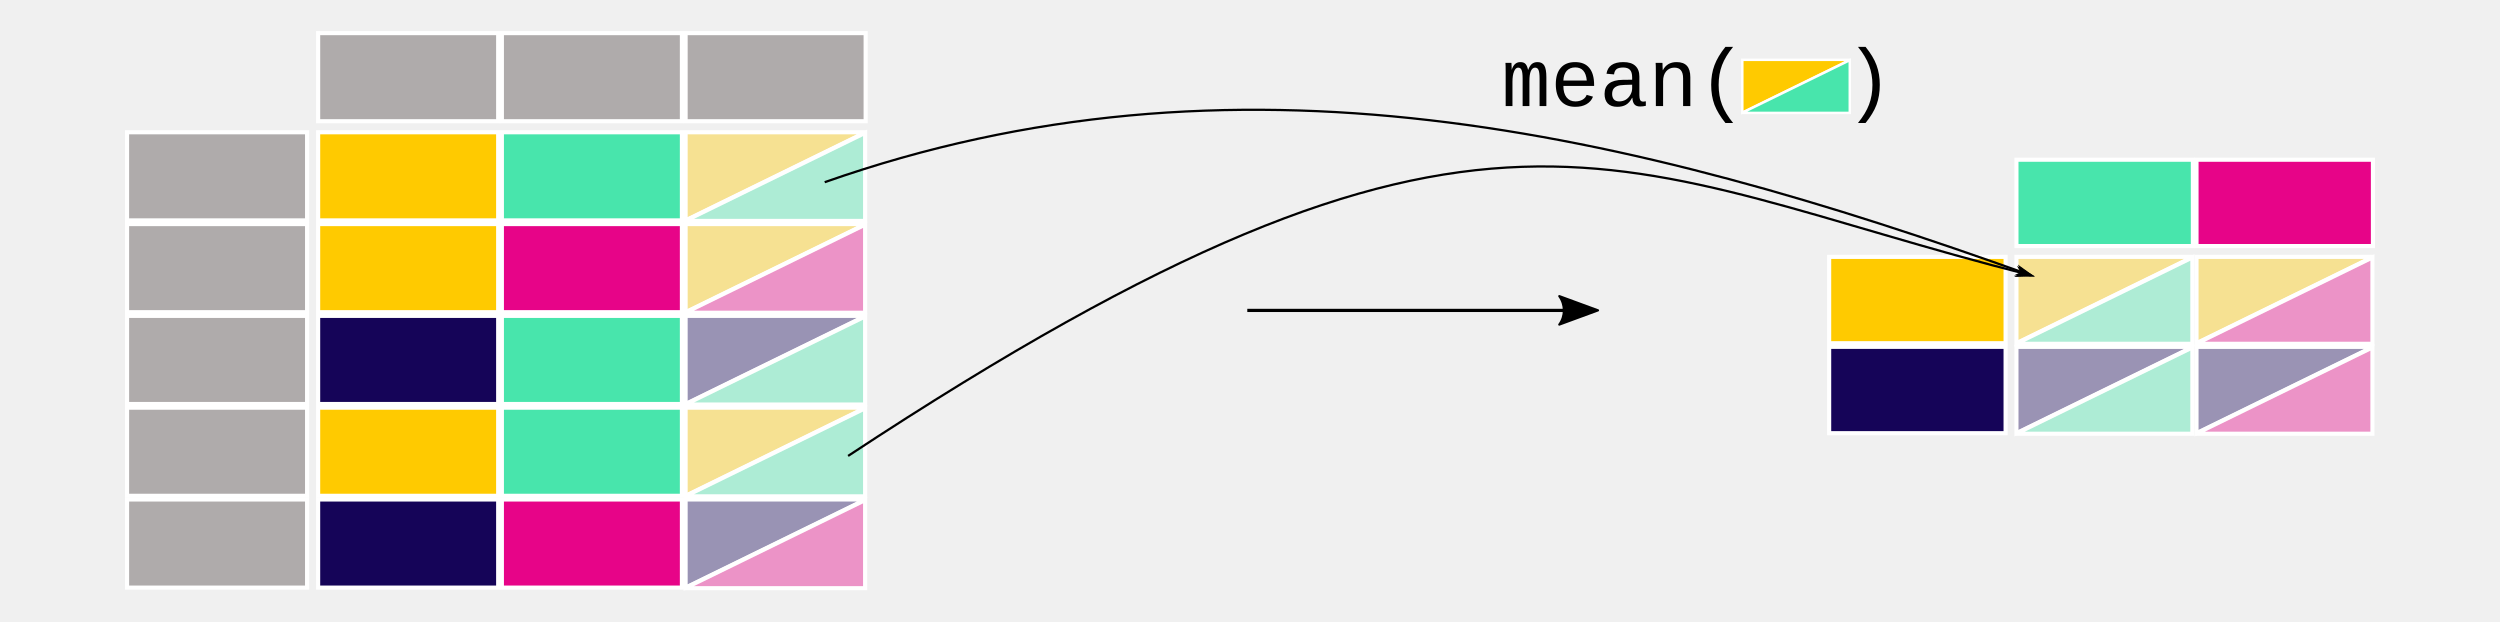
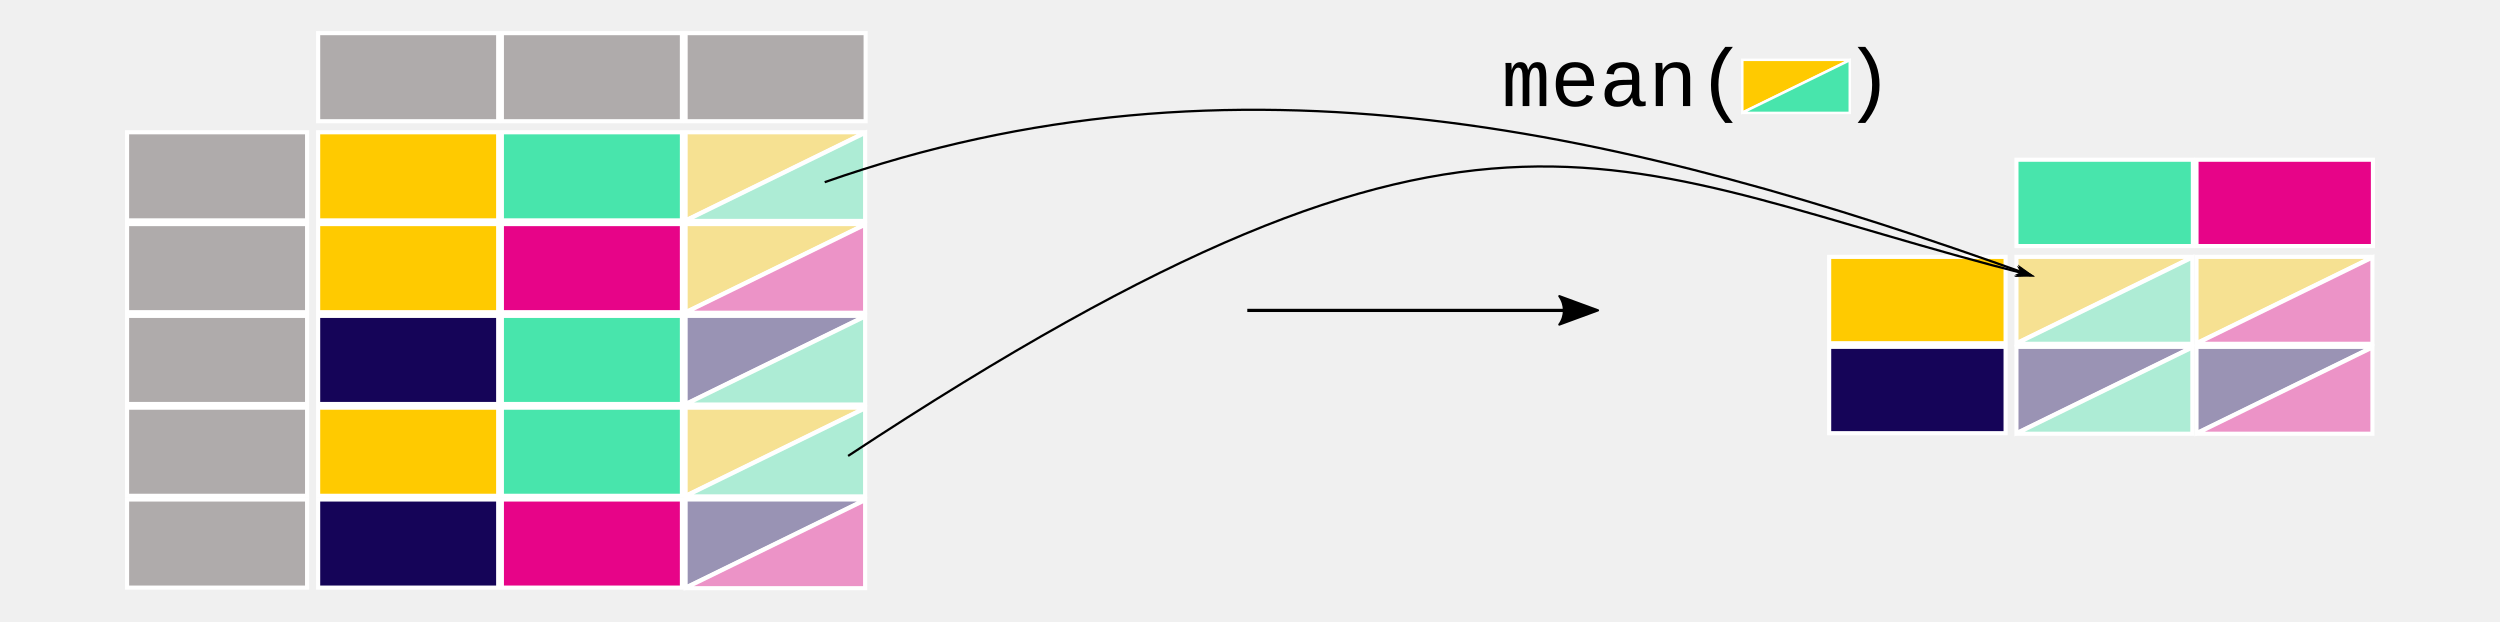
<svg xmlns="http://www.w3.org/2000/svg" width="310.99mm" height="77.37mm" viewBox="0 0 310.99 77.37" version="1.1" id="svg19055">
  <defs id="defs19049">
    <marker orient="auto" refY="0" refX="0" id="marker14101" style="overflow:visible">
      <path id="path14103" d="M 0,0 5,-5 -12.5,0 5,5 Z" style="fill:#000000;fill-opacity:1;fill-rule:evenodd;stroke:#000000;stroke-width:1pt;stroke-opacity:1" transform="matrix(-0.4,0,0,-0.4,-4,0)" />
    </marker>
    <marker style="overflow:visible" id="marker14061" refX="0" refY="0" orient="auto">
      <path transform="scale(-0.6)" d="M 8.719,4.034 -2.207,0.016 8.719,-4.002 c -1.745,2.372 -1.735,5.617 -6e-7,8.035 z" style="fill:#000000;fill-opacity:1;fill-rule:evenodd;stroke:#000000;stroke-width:0.625;stroke-linejoin:round;stroke-opacity:1" id="path14063" />
    </marker>
    <marker style="overflow:visible" id="marker13985" refX="0" refY="0" orient="auto">
      <path transform="matrix(-0.4,0,0,-0.4,-4,0)" style="fill:#000000;fill-opacity:1;fill-rule:evenodd;stroke:#000000;stroke-width:1pt;stroke-opacity:1" d="M 0,0 5,-5 -12.5,0 5,5 Z" id="path13987" />
    </marker>
    <marker style="overflow:visible" id="marker13901" refX="0" refY="0" orient="auto">
      <path transform="scale(-0.6)" d="M 8.719,4.034 -2.207,0.016 8.719,-4.002 c -1.745,2.372 -1.735,5.617 -6e-7,8.035 z" style="fill:#000000;fill-opacity:1;fill-rule:evenodd;stroke:#000000;stroke-width:0.625;stroke-linejoin:round;stroke-opacity:1" id="path13903" />
    </marker>
    <marker orient="auto" refY="0" refX="0" id="Arrow2Lend-7-6-9-4" style="overflow:visible">
      <path id="path7253-1-4-3-6" style="fill:#000000;fill-opacity:1;fill-rule:evenodd;stroke:#000000;stroke-width:0.625;stroke-linejoin:round;stroke-opacity:1" d="M 8.719,4.034 -2.207,0.016 8.719,-4.002 c -1.745,2.372 -1.735,5.617 -6e-7,8.035 z" transform="matrix(-1.1,0,0,-1.1,-1.1,0)" />
    </marker>
    <marker orient="auto" refY="0" refX="0" id="Arrow2Lend-7-6-9-4-1" style="overflow:visible">
      <path id="path7253-1-4-3-6-0" style="fill:#000000;fill-opacity:1;fill-rule:evenodd;stroke:#000000;stroke-width:0.625;stroke-linejoin:round;stroke-opacity:1" d="M 8.719,4.034 -2.207,0.016 8.719,-4.002 c -1.745,2.372 -1.735,5.617 -6e-7,8.035 z" transform="matrix(-1.1,0,0,-1.1,-1.1,0)" />
    </marker>
    <marker orient="auto" refY="0" refX="0" id="Arrow2Lend-7-6-9-4-1-3" style="overflow:visible">
      <path id="path7253-1-4-3-6-0-6" style="fill:#000000;fill-opacity:1;fill-rule:evenodd;stroke:#000000;stroke-width:0.625;stroke-linejoin:round;stroke-opacity:1" d="M 8.719,4.034 -2.207,0.016 8.719,-4.002 c -1.745,2.372 -1.735,5.617 -6e-7,8.035 z" transform="matrix(-1.1,0,0,-1.1,-1.1,0)" />
    </marker>
  </defs>
  <g id="layer1" transform="translate(90.10587,-78.39209)">
-     <g id="g1768" transform="matrix(0.8998351,0,0,0.8992326,6.54969,11.78982)" style="stroke-width:1.112">
-       <g style="stroke-width:1.134" transform="matrix(0.9800631,0,0,0.9799402,212.2947,0.460607)" id="g1211">
-         <path d="m -41.785,123.563 24.888,-12.188 h -24.888 z" style="opacity:1;fill:#ffca00;fill-opacity:0.392;fill-rule:evenodd;stroke:#ffffff;stroke-width:0.581;stroke-miterlimit:4;stroke-dasharray:none;stroke-opacity:1" id="path4891-1-50-8-2-1-9-4-1-73-1-3-3" />
-         <path d="m -41.857,123.641 h 24.888 V 111.453 Z" style="opacity:1;fill:#48e5ac;fill-opacity:0.392;fill-rule:evenodd;stroke:#ffffff;stroke-width:0.581;stroke-miterlimit:4;stroke-dasharray:none;stroke-opacity:1" id="path4891-1-50-8-2-1-9-4-1-73-1-7-7-7" />
-         <path d="m -16.385,123.563 24.888,-12.188 H -16.385 Z" style="opacity:1;fill:#ffca00;fill-opacity:0.392;fill-rule:evenodd;stroke:#ffffff;stroke-width:0.581;stroke-miterlimit:4;stroke-dasharray:none;stroke-opacity:1" id="path4891-1-50-8-2-7-5-5-0-3-4-4-5" />
-         <path d="M -16.457,123.641 H 8.431 V 111.453 Z" style="opacity:1;fill:#e70488;fill-opacity:0.392;fill-rule:evenodd;stroke:#ffffff;stroke-width:0.581;stroke-miterlimit:4;stroke-dasharray:none;stroke-opacity:1" id="path4891-1-50-8-2-1-9-4-1-73-1-7-9-0-9" />
-         <path d="m -41.785,136.263 24.888,-12.188 h -24.888 z" style="opacity:1;fill:#150458;fill-opacity:0.392;fill-rule:evenodd;stroke:#ffffff;stroke-width:0.581;stroke-miterlimit:4;stroke-dasharray:none;stroke-opacity:1" id="path4891-1-50-8-2-1-9-8-2-0-58-6-6-2" />
-         <path d="m -41.857,136.341 h 24.888 V 124.153 Z" style="opacity:1;fill:#47e5ab;fill-opacity:0.392;fill-rule:evenodd;stroke:#ffffff;stroke-width:0.581;stroke-miterlimit:4;stroke-dasharray:none;stroke-opacity:1" id="path4891-1-50-8-2-1-9-4-1-73-1-7-3-3-2" />
-         <path d="m -68.201,123.563 h 24.888 v -12.188 h -24.888 z" style="opacity:1;fill:#ffca00;fill-opacity:1;fill-rule:evenodd;stroke:#ffffff;stroke-width:0.581;stroke-miterlimit:4;stroke-dasharray:none;stroke-opacity:1" id="path4891-1-50-8-2-1-74-6-3-5-2-8" />
-         <path d="m -41.785,109.847 h 24.888 V 97.66 h -24.888 z" style="opacity:1;fill:#48e5ac;fill-opacity:1;fill-rule:evenodd;stroke:#ffffff;stroke-width:0.581;stroke-miterlimit:4;stroke-dasharray:none;stroke-opacity:1" id="path4891-1-50-8-2-7-17-40-0-2-0-9" />
-         <path d="m -68.201,136.263 h 24.888 v -12.188 h -24.888 z" style="opacity:1;fill:#150458;fill-opacity:1;fill-rule:evenodd;stroke:#ffffff;stroke-width:0.581;stroke-miterlimit:4;stroke-dasharray:none;stroke-opacity:1" id="path4891-1-50-8-2-2-1-5-7-91-2-7" />
-         <path d="M -16.385,109.847 H 8.503 V 97.66 H -16.385 Z" style="opacity:1;fill:#e70488;fill-opacity:1;fill-rule:evenodd;stroke:#ffffff;stroke-width:0.581;stroke-miterlimit:4;stroke-dasharray:none;stroke-opacity:1" id="path4891-1-50-8-2-6-7-6-4-3-5-3" />
-         <g style="stroke-width:1.134" id="g1156">
-           <path id="path4891-1-50-8-2-1-9-8-2-7-1-29-55-7-5-6" style="opacity:1;fill:#150458;fill-opacity:0.392;fill-rule:evenodd;stroke:#ffffff;stroke-width:0.581;stroke-miterlimit:4;stroke-dasharray:none;stroke-opacity:1" d="M -16.385,136.263 8.503,124.076 H -16.385 Z" />
-           <path id="path4891-1-50-8-2-1-9-4-1-73-1-7-2-8-1" style="opacity:1;fill:#e70488;fill-opacity:0.392;fill-rule:evenodd;stroke:#ffffff;stroke-width:0.581;stroke-miterlimit:4;stroke-dasharray:none;stroke-opacity:1" d="M -16.457,136.341 H 8.431 V 124.153 Z" />
-         </g>
+     <g id="g1211" transform="matrix(0.8818951,0,0,0.8811942,197.5799,12.20402)" style="stroke-width:1.134">
+       <path id="path4891-1-50-8-2-1-9-4-1-73-1-3-3" style="opacity:1;fill:#ffca00;fill-opacity:0.392;fill-rule:evenodd;stroke:#ffffff;stroke-width:0.581;stroke-miterlimit:4;stroke-dasharray:none;stroke-opacity:1" d="m -41.785,123.563 24.888,-12.188 h -24.888 z" />
+       <path id="path4891-1-50-8-2-1-9-4-1-73-1-7-7-7" style="opacity:1;fill:#48e5ac;fill-opacity:0.392;fill-rule:evenodd;stroke:#ffffff;stroke-width:0.581;stroke-miterlimit:4;stroke-dasharray:none;stroke-opacity:1" d="m -41.857,123.641 h 24.888 V 111.453 Z" />
+       <path id="path4891-1-50-8-2-7-5-5-0-3-4-4-5" style="opacity:1;fill:#ffca00;fill-opacity:0.392;fill-rule:evenodd;stroke:#ffffff;stroke-width:0.581;stroke-miterlimit:4;stroke-dasharray:none;stroke-opacity:1" d="m -16.385,123.563 24.888,-12.188 H -16.385 Z" />
+       <path id="path4891-1-50-8-2-1-9-4-1-73-1-7-9-0-9" style="opacity:1;fill:#e70488;fill-opacity:0.392;fill-rule:evenodd;stroke:#ffffff;stroke-width:0.581;stroke-miterlimit:4;stroke-dasharray:none;stroke-opacity:1" d="M -16.457,123.641 H 8.431 V 111.453 Z" />
+       <path id="path4891-1-50-8-2-1-9-8-2-0-58-6-6-2" style="opacity:1;fill:#150458;fill-opacity:0.392;fill-rule:evenodd;stroke:#ffffff;stroke-width:0.581;stroke-miterlimit:4;stroke-dasharray:none;stroke-opacity:1" d="m -41.785,136.263 24.888,-12.188 h -24.888 z" />
+       <path id="path4891-1-50-8-2-1-9-4-1-73-1-7-3-3-2" style="opacity:1;fill:#47e5ab;fill-opacity:0.392;fill-rule:evenodd;stroke:#ffffff;stroke-width:0.581;stroke-miterlimit:4;stroke-dasharray:none;stroke-opacity:1" d="m -41.857,136.341 h 24.888 V 124.153 Z" />
+       <path id="path4891-1-50-8-2-1-74-6-3-5-2-8" style="opacity:1;fill:#ffca00;fill-opacity:1;fill-rule:evenodd;stroke:#ffffff;stroke-width:0.581;stroke-miterlimit:4;stroke-dasharray:none;stroke-opacity:1" d="m -68.201,123.563 h 24.888 v -12.188 h -24.888 z" />
+       <path id="path4891-1-50-8-2-7-17-40-0-2-0-9" style="opacity:1;fill:#48e5ac;fill-opacity:1;fill-rule:evenodd;stroke:#ffffff;stroke-width:0.581;stroke-miterlimit:4;stroke-dasharray:none;stroke-opacity:1" d="m -41.785,109.847 h 24.888 V 97.66 h -24.888 z" />
+       <path id="path4891-1-50-8-2-2-1-5-7-91-2-7" style="opacity:1;fill:#150458;fill-opacity:1;fill-rule:evenodd;stroke:#ffffff;stroke-width:0.581;stroke-miterlimit:4;stroke-dasharray:none;stroke-opacity:1" d="m -68.201,136.263 h 24.888 v -12.188 h -24.888 z" />
+       <path id="path4891-1-50-8-2-6-7-6-4-3-5-3" style="opacity:1;fill:#e70488;fill-opacity:1;fill-rule:evenodd;stroke:#ffffff;stroke-width:0.581;stroke-miterlimit:4;stroke-dasharray:none;stroke-opacity:1" d="M -16.385,109.847 H 8.503 V 97.66 H -16.385 Z" />
+       <g id="g1156" style="stroke-width:1.134">
+         <path d="M -16.385,136.263 8.503,124.076 H -16.385 Z" style="opacity:1;fill:#150458;fill-opacity:0.392;fill-rule:evenodd;stroke:#ffffff;stroke-width:0.581;stroke-miterlimit:4;stroke-dasharray:none;stroke-opacity:1" id="path4891-1-50-8-2-1-9-8-2-7-1-29-55-7-5-6" />
+         <path d="M -16.457,136.341 H 8.431 V 124.153 Z" style="opacity:1;fill:#e70488;fill-opacity:0.392;fill-rule:evenodd;stroke:#ffffff;stroke-width:0.581;stroke-miterlimit:4;stroke-dasharray:none;stroke-opacity:1" id="path4891-1-50-8-2-1-9-4-1-73-1-7-2-8-1" />
      </g>
-       <path id="path6109-2-9-6-9-5" d="M 65.015,117.007 H 112.905" style="fill:none;stroke:#000000;stroke-width:0.445;stroke-linecap:butt;stroke-linejoin:miter;stroke-miterlimit:4;stroke-dasharray:none;stroke-opacity:1;marker-end:url(#Arrow2Lend-7-6-9-4-1)" />
-       <path id="path4891-1-50-8-2-1-74-6-3" style="opacity:1;fill:#afabab;fill-opacity:1;fill-rule:evenodd;stroke:#ffffff;stroke-width:0.569;stroke-miterlimit:4;stroke-dasharray:none;stroke-opacity:1" d="m -89.85,104.552 h 24.888 V 92.364 h -24.888 z" />
-       <path id="path4891-1-50-8-2-7-17-40-0" style="opacity:1;fill:#afabab;fill-opacity:1;fill-rule:evenodd;stroke:#ffffff;stroke-width:0.569;stroke-miterlimit:4;stroke-dasharray:none;stroke-opacity:1" d="m -63.434,90.836 h 24.888 V 78.648 h -24.888 z" />
-       <path id="path4891-1-50-8-2-1-9-1-94-33" style="opacity:1;fill:#ffca00;fill-opacity:1;fill-rule:evenodd;stroke:#ffffff;stroke-width:0.569;stroke-miterlimit:4;stroke-dasharray:none;stroke-opacity:1" d="m -63.434,104.552 h 24.888 V 92.364 h -24.888 z" />
-       <path id="path4891-1-50-8-2-2-1-5-7" style="opacity:1;fill:#afabab;fill-opacity:1;fill-rule:evenodd;stroke:#ffffff;stroke-width:0.569;stroke-miterlimit:4;stroke-dasharray:none;stroke-opacity:1" d="m -89.85,117.252 h 24.888 v -12.188 h -24.888 z" />
-       <path id="path4891-1-50-8-2-7-5-1-4-9" style="opacity:1;fill:#ffca00;fill-opacity:1;fill-rule:evenodd;stroke:#ffffff;stroke-width:0.569;stroke-miterlimit:4;stroke-dasharray:none;stroke-opacity:1" d="m -63.434,117.252 h 24.888 v -12.188 h -24.888 z" />
-       <path id="path4891-1-50-8-2-6-7-6-4" style="opacity:1;fill:#afabab;fill-opacity:1;fill-rule:evenodd;stroke:#ffffff;stroke-width:0.569;stroke-miterlimit:4;stroke-dasharray:none;stroke-opacity:1" d="m -38.034,90.836 h 24.888 V 78.648 h -24.888 z" />
-       <path id="path4891-1-50-8-2-1-5-0-6-9" style="opacity:1;fill:#48e5ac;fill-opacity:1;fill-rule:evenodd;stroke:#ffffff;stroke-width:0.569;stroke-miterlimit:4;stroke-dasharray:none;stroke-opacity:1" d="m -38.034,104.552 h 24.888 V 92.364 h -24.888 z" />
-       <path id="path4891-1-50-8-2-2-3-4-39-9" style="opacity:1;fill:#e70488;fill-opacity:1;fill-rule:evenodd;stroke:#ffffff;stroke-width:0.569;stroke-miterlimit:4;stroke-dasharray:none;stroke-opacity:1" d="m -38.034,117.252 h 24.888 v -12.188 h -24.888 z" />
-       <path id="path4891-1-50-8-2-1-7-0-95-1" style="opacity:1;fill:#afabab;fill-opacity:1;fill-rule:evenodd;stroke:#ffffff;stroke-width:0.569;stroke-miterlimit:4;stroke-dasharray:none;stroke-opacity:1" d="m -89.85,129.952 h 24.888 v -12.188 h -24.888 z" />
-       <path id="path4891-1-50-8-2-1-9-8-8-2-9" style="opacity:1;fill:#150458;fill-opacity:1;fill-rule:evenodd;stroke:#ffffff;stroke-width:0.569;stroke-miterlimit:4;stroke-dasharray:none;stroke-opacity:1" d="m -63.434,129.952 h 24.888 v -12.188 h -24.888 z" />
-       <path id="path4891-1-50-8-2-1-7-8-51-1-4" style="opacity:1;fill:#48e5ac;fill-opacity:1;fill-rule:evenodd;stroke:#ffffff;stroke-width:0.569;stroke-miterlimit:4;stroke-dasharray:none;stroke-opacity:1" d="m -38.034,129.952 h 24.888 v -12.188 h -24.888 z" />
-       <path id="path4891-1-50-8-2-1-7-5-6-3-2" style="opacity:1;fill:#afabab;fill-opacity:1;fill-rule:evenodd;stroke:#ffffff;stroke-width:0.569;stroke-miterlimit:4;stroke-dasharray:none;stroke-opacity:1" d="m -89.85,142.652 h 24.888 v -12.188 h -24.888 z" />
-       <path id="path4891-1-50-8-2-1-9-8-0-6-0-0" style="opacity:1;fill:#ffca00;fill-opacity:1;fill-rule:evenodd;stroke:#ffffff;stroke-width:0.569;stroke-miterlimit:4;stroke-dasharray:none;stroke-opacity:1" d="m -63.434,142.652 h 24.888 v -12.188 h -24.888 z" />
-       <path id="path4891-1-50-8-2-1-7-8-5-21-9-6" style="opacity:1;fill:#48e5ac;fill-opacity:1;fill-rule:evenodd;stroke:#ffffff;stroke-width:0.569;stroke-miterlimit:4;stroke-dasharray:none;stroke-opacity:1" d="m -38.034,142.652 h 24.888 v -12.188 h -24.888 z" />
-       <path id="path4891-1-50-8-2-1-7-5-2-96-9-5" style="opacity:1;fill:#afabab;fill-opacity:1;fill-rule:evenodd;stroke:#ffffff;stroke-width:0.569;stroke-miterlimit:4;stroke-dasharray:none;stroke-opacity:1" d="m -89.85,155.352 h 24.888 v -12.188 h -24.888 z" />
-       <path id="path4891-1-50-8-2-1-9-8-0-7-4-1-9" style="opacity:1;fill:#150458;fill-opacity:1;fill-rule:evenodd;stroke:#ffffff;stroke-width:0.569;stroke-miterlimit:4;stroke-dasharray:none;stroke-opacity:1" d="m -63.434,155.352 h 24.888 v -12.188 h -24.888 z" />
-       <path id="path4891-1-50-8-2-1-7-8-5-2-8-34-5" style="opacity:1;fill:#e70488;fill-opacity:1;fill-rule:evenodd;stroke:#ffffff;stroke-width:0.569;stroke-miterlimit:4;stroke-dasharray:none;stroke-opacity:1" d="m -38.034,155.352 h 24.888 v -12.188 h -24.888 z" />
-       <path id="path4891-1-50-8-2-7-8-8-5-1" style="opacity:1;fill:#afabab;fill-opacity:1;fill-rule:evenodd;stroke:#ffffff;stroke-width:0.569;stroke-miterlimit:4;stroke-dasharray:none;stroke-opacity:1" d="M -12.634,90.836 H 12.254 V 78.648 h -24.888 z" />
-       <path id="path4891-1-50-8-2-7-5-5-0-3-4" style="opacity:1;fill:#ffc900;fill-opacity:0.392;fill-rule:evenodd;stroke:#ffffff;stroke-width:0.569;stroke-miterlimit:4;stroke-dasharray:none;stroke-opacity:1" d="m -12.634,117.252 24.888,-12.188 h -24.888 z" />
-       <path id="path4891-1-50-8-2-1-9-8-2-7-2-89-3" style="opacity:1;fill:#ffc900;fill-opacity:0.392;fill-rule:evenodd;stroke:#ffffff;stroke-width:0.569;stroke-miterlimit:4;stroke-dasharray:none;stroke-opacity:1" d="m -12.634,142.652 24.888,-12.188 h -24.888 z" />
-       <path id="path4891-1-50-8-2-1-9-8-2-7-1-29-55-7" style="opacity:1;fill:#120357;fill-opacity:0.392;fill-rule:evenodd;stroke:#ffffff;stroke-width:0.569;stroke-miterlimit:4;stroke-dasharray:none;stroke-opacity:1" d="M -12.634,155.352 12.254,143.164 H -12.634 Z" />
-       <path id="path4891-1-50-8-2-1-9-4-1-73-1" style="opacity:1;fill:#ffc900;fill-opacity:0.392;fill-rule:evenodd;stroke:#ffffff;stroke-width:0.569;stroke-miterlimit:4;stroke-dasharray:none;stroke-opacity:1" d="M -12.634,104.552 12.254,92.364 h -24.888 z" />
-       <path id="path4891-1-50-8-2-1-9-4-1-73-1-7" style="opacity:1;fill:#45e5ab;fill-opacity:0.392;fill-rule:evenodd;stroke:#ffffff;stroke-width:0.569;stroke-miterlimit:4;stroke-dasharray:none;stroke-opacity:1" d="M -12.706,104.629 H 12.182 V 92.441 Z" />
-       <path id="path4891-1-50-8-2-1-9-4-1-73-1-7-9" style="opacity:1;fill:#e70488;fill-opacity:0.392;fill-rule:evenodd;stroke:#ffffff;stroke-width:0.569;stroke-miterlimit:4;stroke-dasharray:none;stroke-opacity:1" d="M -12.706,117.329 H 12.182 V 105.141 Z" />
-       <path id="path4891-1-50-8-2-1-9-8-2-0-58-6" style="opacity:1;fill:#120357;fill-opacity:0.392;fill-rule:evenodd;stroke:#ffffff;stroke-width:0.569;stroke-miterlimit:4;stroke-dasharray:none;stroke-opacity:1" d="m -12.634,129.952 24.888,-12.188 h -24.888 z" />
-       <path id="path4891-1-50-8-2-1-9-4-1-73-1-7-3" style="opacity:1;fill:#45e5ab;fill-opacity:0.392;fill-rule:evenodd;stroke:#ffffff;stroke-width:0.569;stroke-miterlimit:4;stroke-dasharray:none;stroke-opacity:1" d="M -12.706,130.029 H 12.182 V 117.841 Z" />
-       <path id="path4891-1-50-8-2-1-9-4-1-73-1-7-1" style="opacity:1;fill:#45e5ab;fill-opacity:0.392;fill-rule:evenodd;stroke:#ffffff;stroke-width:0.569;stroke-miterlimit:4;stroke-dasharray:none;stroke-opacity:1" d="M -12.706,142.729 H 12.182 V 130.541 Z" />
-       <path id="path4891-1-50-8-2-1-9-4-1-73-1-7-2" style="opacity:1;fill:#e70488;fill-opacity:0.392;fill-rule:evenodd;stroke:#ffffff;stroke-width:0.569;stroke-miterlimit:4;stroke-dasharray:none;stroke-opacity:1" d="M -12.706,155.429 H 12.182 V 143.241 Z" />
-       <path id="path13592" d="M 9.828,137.137 C 98.656,78.555 115.021,97.397 173.308,112.142" style="fill:none;fill-rule:evenodd;stroke:#000000;stroke-width:0.313;stroke-linecap:butt;stroke-linejoin:miter;stroke-miterlimit:4;stroke-dasharray:none;stroke-opacity:1;marker-end:url(#marker13985)" />
-       <path id="path13592-1" d="M 6.594,99.27 C 63.235,79.328 117.484,92.061 173.308,112.142" style="fill:none;fill-rule:evenodd;stroke:#000000;stroke-width:0.313;stroke-linecap:butt;stroke-linejoin:miter;stroke-miterlimit:4;stroke-dasharray:none;stroke-opacity:1;marker-end:url(#marker14101)" />
-       <text id="text14840" y="88.734" x="100.155" style="font-style:normal;font-weight:normal;line-height:0%;font-family:sans-serif;letter-spacing:0px;word-spacing:0px;fill:#000000;fill-opacity:1;stroke:none;stroke-width:1.112px;stroke-linecap:butt;stroke-linejoin:miter;stroke-opacity:1" xml:space="preserve">
-         <tspan style="font-style:normal;font-variant:normal;font-weight:normal;font-stretch:normal;font-size:11.289px;line-height:1.25;font-family:'Courier New';-inkscape-font-specification:'Courier New';stroke-width:1.112px" y="88.734" x="100.155" id="tspan14842">mean(  )</tspan>
-       </text>
-       <path id="path4891-1-50-8-2-1-9-4-1-73-1-2" style="fill:#ffca00;fill-opacity:1;fill-rule:evenodd;stroke:#ffffff;stroke-width:0.341;stroke-miterlimit:4;stroke-dasharray:none;stroke-opacity:1" d="m 133.447,89.64 14.899,-7.296 h -14.899 z" />
-       <path id="path4891-1-50-8-2-1-9-4-1-73-1-7-0" style="fill:#48e5ac;fill-opacity:1;fill-rule:evenodd;stroke:#ffffff;stroke-width:0.341;stroke-miterlimit:4;stroke-dasharray:none;stroke-opacity:1" d="m 133.404,89.686 h 14.899 v -7.296 z" />
    </g>
+     <path style="fill:none;stroke:#000000;stroke-width:0.4;stroke-linecap:butt;stroke-linejoin:miter;stroke-miterlimit:4;stroke-dasharray:none;stroke-opacity:1;marker-end:url(#Arrow2Lend-7-6-9-4-1)" d="M 65.052,117.006 H 108.145" id="path6109-2-9-6-9-5" />
+     <path d="m -74.3,105.806 h 22.395 V 94.847 h -22.395 z" style="opacity:1;fill:#afabab;fill-opacity:1;fill-rule:evenodd;stroke:#ffffff;stroke-width:0.512;stroke-miterlimit:4;stroke-dasharray:none;stroke-opacity:1" id="path4891-1-50-8-2-1-74-6-3" />
+     <path d="m -50.53,93.473 h 22.395 V 82.513 h -22.395 z" style="opacity:1;fill:#afabab;fill-opacity:1;fill-rule:evenodd;stroke:#ffffff;stroke-width:0.512;stroke-miterlimit:4;stroke-dasharray:none;stroke-opacity:1" id="path4891-1-50-8-2-7-17-40-0" />
+     <path d="m -50.53,105.806 h 22.395 V 94.847 h -22.395 z" style="opacity:1;fill:#ffca00;fill-opacity:1;fill-rule:evenodd;stroke:#ffffff;stroke-width:0.512;stroke-miterlimit:4;stroke-dasharray:none;stroke-opacity:1" id="path4891-1-50-8-2-1-9-1-94-33" />
+     <path d="m -74.3,117.227 h 22.395 v -10.96 h -22.395 z" style="opacity:1;fill:#afabab;fill-opacity:1;fill-rule:evenodd;stroke:#ffffff;stroke-width:0.512;stroke-miterlimit:4;stroke-dasharray:none;stroke-opacity:1" id="path4891-1-50-8-2-2-1-5-7" />
+     <path d="m -50.53,117.227 h 22.395 v -10.96 h -22.395 z" style="opacity:1;fill:#ffca00;fill-opacity:1;fill-rule:evenodd;stroke:#ffffff;stroke-width:0.512;stroke-miterlimit:4;stroke-dasharray:none;stroke-opacity:1" id="path4891-1-50-8-2-7-5-1-4-9" />
+     <path d="M -27.674,93.473 H -5.279 V 82.513 H -27.674 Z" style="opacity:1;fill:#afabab;fill-opacity:1;fill-rule:evenodd;stroke:#ffffff;stroke-width:0.512;stroke-miterlimit:4;stroke-dasharray:none;stroke-opacity:1" id="path4891-1-50-8-2-6-7-6-4" />
+     <path d="M -27.674,105.806 H -5.279 V 94.847 H -27.674 Z" style="opacity:1;fill:#48e5ac;fill-opacity:1;fill-rule:evenodd;stroke:#ffffff;stroke-width:0.512;stroke-miterlimit:4;stroke-dasharray:none;stroke-opacity:1" id="path4891-1-50-8-2-1-5-0-6-9" />
+     <path d="M -27.674,117.227 H -5.279 V 106.267 H -27.674 Z" style="opacity:1;fill:#e70488;fill-opacity:1;fill-rule:evenodd;stroke:#ffffff;stroke-width:0.512;stroke-miterlimit:4;stroke-dasharray:none;stroke-opacity:1" id="path4891-1-50-8-2-2-3-4-39-9" />
+     <path d="m -74.3,128.647 h 22.395 v -10.96 h -22.395 z" style="opacity:1;fill:#afabab;fill-opacity:1;fill-rule:evenodd;stroke:#ffffff;stroke-width:0.512;stroke-miterlimit:4;stroke-dasharray:none;stroke-opacity:1" id="path4891-1-50-8-2-1-7-0-95-1" />
+     <path d="m -50.53,128.647 h 22.395 v -10.96 h -22.395 z" style="opacity:1;fill:#150458;fill-opacity:1;fill-rule:evenodd;stroke:#ffffff;stroke-width:0.512;stroke-miterlimit:4;stroke-dasharray:none;stroke-opacity:1" id="path4891-1-50-8-2-1-9-8-8-2-9" />
+     <path d="M -27.674,128.647 H -5.279 V 117.687 H -27.674 Z" style="opacity:1;fill:#48e5ac;fill-opacity:1;fill-rule:evenodd;stroke:#ffffff;stroke-width:0.512;stroke-miterlimit:4;stroke-dasharray:none;stroke-opacity:1" id="path4891-1-50-8-2-1-7-8-51-1-4" />
+     <path d="m -74.3,140.067 h 22.395 v -10.96 h -22.395 z" style="opacity:1;fill:#afabab;fill-opacity:1;fill-rule:evenodd;stroke:#ffffff;stroke-width:0.512;stroke-miterlimit:4;stroke-dasharray:none;stroke-opacity:1" id="path4891-1-50-8-2-1-7-5-6-3-2" />
+     <path d="m -50.53,140.067 h 22.395 v -10.96 h -22.395 z" style="opacity:1;fill:#ffca00;fill-opacity:1;fill-rule:evenodd;stroke:#ffffff;stroke-width:0.512;stroke-miterlimit:4;stroke-dasharray:none;stroke-opacity:1" id="path4891-1-50-8-2-1-9-8-0-6-0-0" />
+     <path d="M -27.674,140.067 H -5.279 V 129.107 H -27.674 Z" style="opacity:1;fill:#48e5ac;fill-opacity:1;fill-rule:evenodd;stroke:#ffffff;stroke-width:0.512;stroke-miterlimit:4;stroke-dasharray:none;stroke-opacity:1" id="path4891-1-50-8-2-1-7-8-5-21-9-6" />
+     <path d="m -74.3,151.488 h 22.395 v -10.96 h -22.395 z" style="opacity:1;fill:#afabab;fill-opacity:1;fill-rule:evenodd;stroke:#ffffff;stroke-width:0.512;stroke-miterlimit:4;stroke-dasharray:none;stroke-opacity:1" id="path4891-1-50-8-2-1-7-5-2-96-9-5" />
+     <path d="m -50.53,151.488 h 22.395 v -10.96 h -22.395 z" style="opacity:1;fill:#150458;fill-opacity:1;fill-rule:evenodd;stroke:#ffffff;stroke-width:0.512;stroke-miterlimit:4;stroke-dasharray:none;stroke-opacity:1" id="path4891-1-50-8-2-1-9-8-0-7-4-1-9" />
+     <path d="M -27.674,151.488 H -5.279 V 140.528 H -27.674 Z" style="opacity:1;fill:#e70488;fill-opacity:1;fill-rule:evenodd;stroke:#ffffff;stroke-width:0.512;stroke-miterlimit:4;stroke-dasharray:none;stroke-opacity:1" id="path4891-1-50-8-2-1-7-8-5-2-8-34-5" />
+     <path d="M -4.819,93.473 H 17.576 V 82.513 H -4.819 Z" style="opacity:1;fill:#afabab;fill-opacity:1;fill-rule:evenodd;stroke:#ffffff;stroke-width:0.512;stroke-miterlimit:4;stroke-dasharray:none;stroke-opacity:1" id="path4891-1-50-8-2-7-8-8-5-1" />
+     <path d="M -4.819,117.227 17.576,106.267 H -4.819 Z" style="opacity:1;fill:#ffc900;fill-opacity:0.392;fill-rule:evenodd;stroke:#ffffff;stroke-width:0.512;stroke-miterlimit:4;stroke-dasharray:none;stroke-opacity:1" id="path4891-1-50-8-2-7-5-5-0-3-4" />
+     <path d="M -4.819,140.067 17.576,129.107 H -4.819 Z" style="opacity:1;fill:#ffc900;fill-opacity:0.392;fill-rule:evenodd;stroke:#ffffff;stroke-width:0.512;stroke-miterlimit:4;stroke-dasharray:none;stroke-opacity:1" id="path4891-1-50-8-2-1-9-8-2-7-2-89-3" />
+     <path d="M -4.819,151.488 17.576,140.528 H -4.819 Z" style="opacity:1;fill:#120357;fill-opacity:0.392;fill-rule:evenodd;stroke:#ffffff;stroke-width:0.512;stroke-miterlimit:4;stroke-dasharray:none;stroke-opacity:1" id="path4891-1-50-8-2-1-9-8-2-7-1-29-55-7" />
+     <path d="M -4.819,105.806 17.576,94.847 H -4.819 Z" style="opacity:1;fill:#ffc900;fill-opacity:0.392;fill-rule:evenodd;stroke:#ffffff;stroke-width:0.512;stroke-miterlimit:4;stroke-dasharray:none;stroke-opacity:1" id="path4891-1-50-8-2-1-9-4-1-73-1" />
+     <path d="M -4.883,105.876 H 17.512 V 94.916 Z" style="opacity:1;fill:#45e5ab;fill-opacity:0.392;fill-rule:evenodd;stroke:#ffffff;stroke-width:0.512;stroke-miterlimit:4;stroke-dasharray:none;stroke-opacity:1" id="path4891-1-50-8-2-1-9-4-1-73-1-7" />
+     <path d="M -4.883,117.296 H 17.512 v -10.96 z" style="opacity:1;fill:#e70488;fill-opacity:0.392;fill-rule:evenodd;stroke:#ffffff;stroke-width:0.512;stroke-miterlimit:4;stroke-dasharray:none;stroke-opacity:1" id="path4891-1-50-8-2-1-9-4-1-73-1-7-9" />
+     <path d="M -4.819,128.647 17.576,117.687 H -4.819 Z" style="opacity:1;fill:#120357;fill-opacity:0.392;fill-rule:evenodd;stroke:#ffffff;stroke-width:0.512;stroke-miterlimit:4;stroke-dasharray:none;stroke-opacity:1" id="path4891-1-50-8-2-1-9-8-2-0-58-6" />
+     <path d="M -4.883,128.716 H 17.512 v -10.96 z" style="opacity:1;fill:#45e5ab;fill-opacity:0.392;fill-rule:evenodd;stroke:#ffffff;stroke-width:0.512;stroke-miterlimit:4;stroke-dasharray:none;stroke-opacity:1" id="path4891-1-50-8-2-1-9-4-1-73-1-7-3" />
+     <path d="M -4.883,140.137 H 17.512 v -10.96 z" style="opacity:1;fill:#45e5ab;fill-opacity:0.392;fill-rule:evenodd;stroke:#ffffff;stroke-width:0.512;stroke-miterlimit:4;stroke-dasharray:none;stroke-opacity:1" id="path4891-1-50-8-2-1-9-4-1-73-1-7-1" />
+     <path d="M -4.883,151.557 H 17.512 v -10.96 z" style="opacity:1;fill:#e70488;fill-opacity:0.392;fill-rule:evenodd;stroke:#ffffff;stroke-width:0.512;stroke-miterlimit:4;stroke-dasharray:none;stroke-opacity:1" id="path4891-1-50-8-2-1-9-4-1-73-1-7-2" />
+     <path style="fill:none;fill-rule:evenodd;stroke:#000000;stroke-width:0.282;stroke-linecap:butt;stroke-linejoin:miter;stroke-miterlimit:4;stroke-dasharray:none;stroke-opacity:1;marker-end:url(#marker13985)" d="M 15.393,135.108 C 95.324,82.429 110.05,99.373 162.498,112.632" id="path13592" />
+     <path style="fill:none;fill-rule:evenodd;stroke:#000000;stroke-width:0.282;stroke-linecap:butt;stroke-linejoin:miter;stroke-miterlimit:4;stroke-dasharray:none;stroke-opacity:1;marker-end:url(#marker14101)" d="M 12.483,101.056 C 63.45,83.124 112.266,94.574 162.498,112.632" id="path13592-1" />
+     <g aria-label="mean(  )" transform="scale(1.000335,0.9996652)" style="font-style:normal;font-weight:normal;font-size:10.794px;line-height:0%;font-family:sans-serif;letter-spacing:0px;word-spacing:0px;fill:#000000;fill-opacity:1;stroke:none;stroke-width:1px;stroke-linecap:butt;stroke-linejoin:miter;stroke-opacity:1" id="text14840">
+       <path d="m 99.273,91.613 v -3.401 q 0,-0.764 -0.124,-1.066 -0.119,-0.307 -0.441,-0.307 -0.317,0 -0.516,0.476 -0.193,0.476 -0.193,1.289 v 3.01 h -0.838 v -4.22 q 0,-0.937 -0.03,-1.145 h 0.739 l 0.03,0.63 v 0.238 h 0.01 q 0.169,-0.506 0.426,-0.734 0.258,-0.233 0.645,-0.233 0.436,0 0.65,0.238 0.218,0.238 0.312,0.734 h 0.01 q 0.198,-0.526 0.471,-0.749 0.278,-0.223 0.699,-0.223 0.585,0 0.838,0.426 0.253,0.426 0.253,1.463 v 3.575 h -0.833 v -3.401 q 0,-0.764 -0.124,-1.066 -0.119,-0.307 -0.441,-0.307 -0.327,0 -0.521,0.417 -0.188,0.417 -0.188,1.25 v 3.109 z" style="font-style:normal;font-variant:normal;font-weight:normal;font-stretch:normal;font-size:10.155px;line-height:1.25;font-family:'Courier New';-inkscape-font-specification:'Courier New';stroke-width:1px" id="path1009" />
+       <path d="m 104.326,89.119 q 0,0.902 0.397,1.413 0.402,0.511 1.096,0.511 0.511,0 0.892,-0.218 0.387,-0.223 0.516,-0.605 l 0.783,0.223 q -0.218,0.615 -0.803,0.942 -0.58,0.327 -1.388,0.327 -1.17,0 -1.8,-0.729 -0.63,-0.729 -0.63,-2.087 0,-1.324 0.615,-2.033 0.62,-0.714 1.785,-0.714 1.165,0 1.765,0.709 0.6,0.709 0.6,2.142 v 0.119 z m 1.473,-2.311 q -0.664,0 -1.051,0.436 -0.387,0.431 -0.412,1.19 h 2.896 q -0.139,-1.626 -1.433,-1.626 z" style="font-style:normal;font-variant:normal;font-weight:normal;font-stretch:normal;font-size:10.155px;line-height:1.25;font-family:'Courier New';-inkscape-font-specification:'Courier New';stroke-width:1px" id="path1011" />
+       <path d="m 114.277,91.063 q 0.129,0 0.293,-0.035 v 0.555 q -0.337,0.079 -0.689,0.079 -0.496,0 -0.724,-0.258 -0.223,-0.263 -0.253,-0.818 h -0.03 q -0.322,0.6 -0.764,0.863 -0.436,0.263 -1.081,0.263 -0.783,0 -1.18,-0.426 -0.397,-0.426 -0.397,-1.17 0,-1.73 2.251,-1.755 l 1.17,-0.02 v -0.293 q 0,-0.65 -0.263,-0.932 -0.263,-0.288 -0.838,-0.288 -0.585,0 -0.843,0.208 -0.258,0.208 -0.307,0.645 l -0.932,-0.084 q 0.228,-1.448 2.097,-1.448 0.992,0 1.488,0.466 0.501,0.461 0.501,1.339 v 2.311 q 0,0.397 0.104,0.6 0.104,0.198 0.397,0.198 z m -3.02,-0.03 q 0.476,0 0.843,-0.228 0.367,-0.228 0.57,-0.61 0.203,-0.382 0.203,-0.788 v -0.441 l -0.942,0.02 q -0.585,0.01 -0.893,0.129 -0.307,0.119 -0.481,0.367 -0.169,0.243 -0.169,0.65 0,0.407 0.218,0.655 0.223,0.248 0.65,0.248 z" style="font-style:normal;font-variant:normal;font-weight:normal;font-stretch:normal;font-size:10.155px;line-height:1.25;font-family:'Courier New';-inkscape-font-specification:'Courier New';stroke-width:1px" id="path1013" />
+       <path d="m 119.211,91.613 v -3.446 q 0,-0.674 -0.263,-1.002 -0.258,-0.327 -0.828,-0.327 -0.615,0 -1.012,0.451 -0.392,0.446 -0.392,1.215 v 3.109 h -0.893 v -4.22 q 0,-0.937 -0.03,-1.145 h 0.843 q 0.005,0.025 0.01,0.134 0.005,0.109 0.01,0.253 0.01,0.139 0.02,0.531 h 0.015 q 0.521,-1.016 1.716,-1.016 0.858,0 1.279,0.466 0.421,0.461 0.421,1.423 v 3.575 z" style="font-style:normal;font-variant:normal;font-weight:normal;font-stretch:normal;font-size:10.155px;line-height:1.25;font-family:'Courier New';-inkscape-font-specification:'Courier New';stroke-width:1px" id="path1015" />
+       <path d="m 123.619,88.985 q 0,1.364 0.421,2.464 0.421,1.101 1.373,2.271 h -0.942 q -0.952,-1.17 -1.369,-2.266 -0.412,-1.101 -0.412,-2.479 0,-1.354 0.407,-2.44 0.407,-1.091 1.373,-2.281 h 0.942 q -0.952,1.17 -1.373,2.276 -0.421,1.101 -0.421,2.454 z" style="font-style:normal;font-variant:normal;font-weight:normal;font-stretch:normal;font-size:10.155px;line-height:1.25;font-family:'Courier New';-inkscape-font-specification:'Courier New';stroke-width:1px" id="path1017" />
+       <path d="m 143.65,88.975 q 0,1.388 -0.412,2.484 -0.407,1.091 -1.359,2.261 h -0.952 q 0.972,-1.195 1.388,-2.296 0.416,-1.106 0.416,-2.44 0,-1.329 -0.416,-2.43 -0.416,-1.106 -1.388,-2.301 h 0.952 q 0.967,1.19 1.369,2.271 0.402,1.081 0.402,2.449 z" style="font-style:normal;font-variant:normal;font-weight:normal;font-stretch:normal;font-size:10.155px;line-height:1.25;font-family:'Courier New';-inkscape-font-specification:'Courier New';stroke-width:1px" id="path1019" />
+     </g>
+     <path d="m 126.63,92.397 13.406,-6.561 h -13.406 z" style="fill:#ffca00;fill-opacity:1;fill-rule:evenodd;stroke:#ffffff;stroke-width:0.307;stroke-miterlimit:4;stroke-dasharray:none;stroke-opacity:1" id="path4891-1-50-8-2-1-9-4-1-73-1-2" />
+     <path d="m 126.591,92.439 h 13.406 v -6.561 z" style="fill:#48e5ac;fill-opacity:1;fill-rule:evenodd;stroke:#ffffff;stroke-width:0.307;stroke-miterlimit:4;stroke-dasharray:none;stroke-opacity:1" id="path4891-1-50-8-2-1-9-4-1-73-1-7-0" />
  </g>
</svg>
